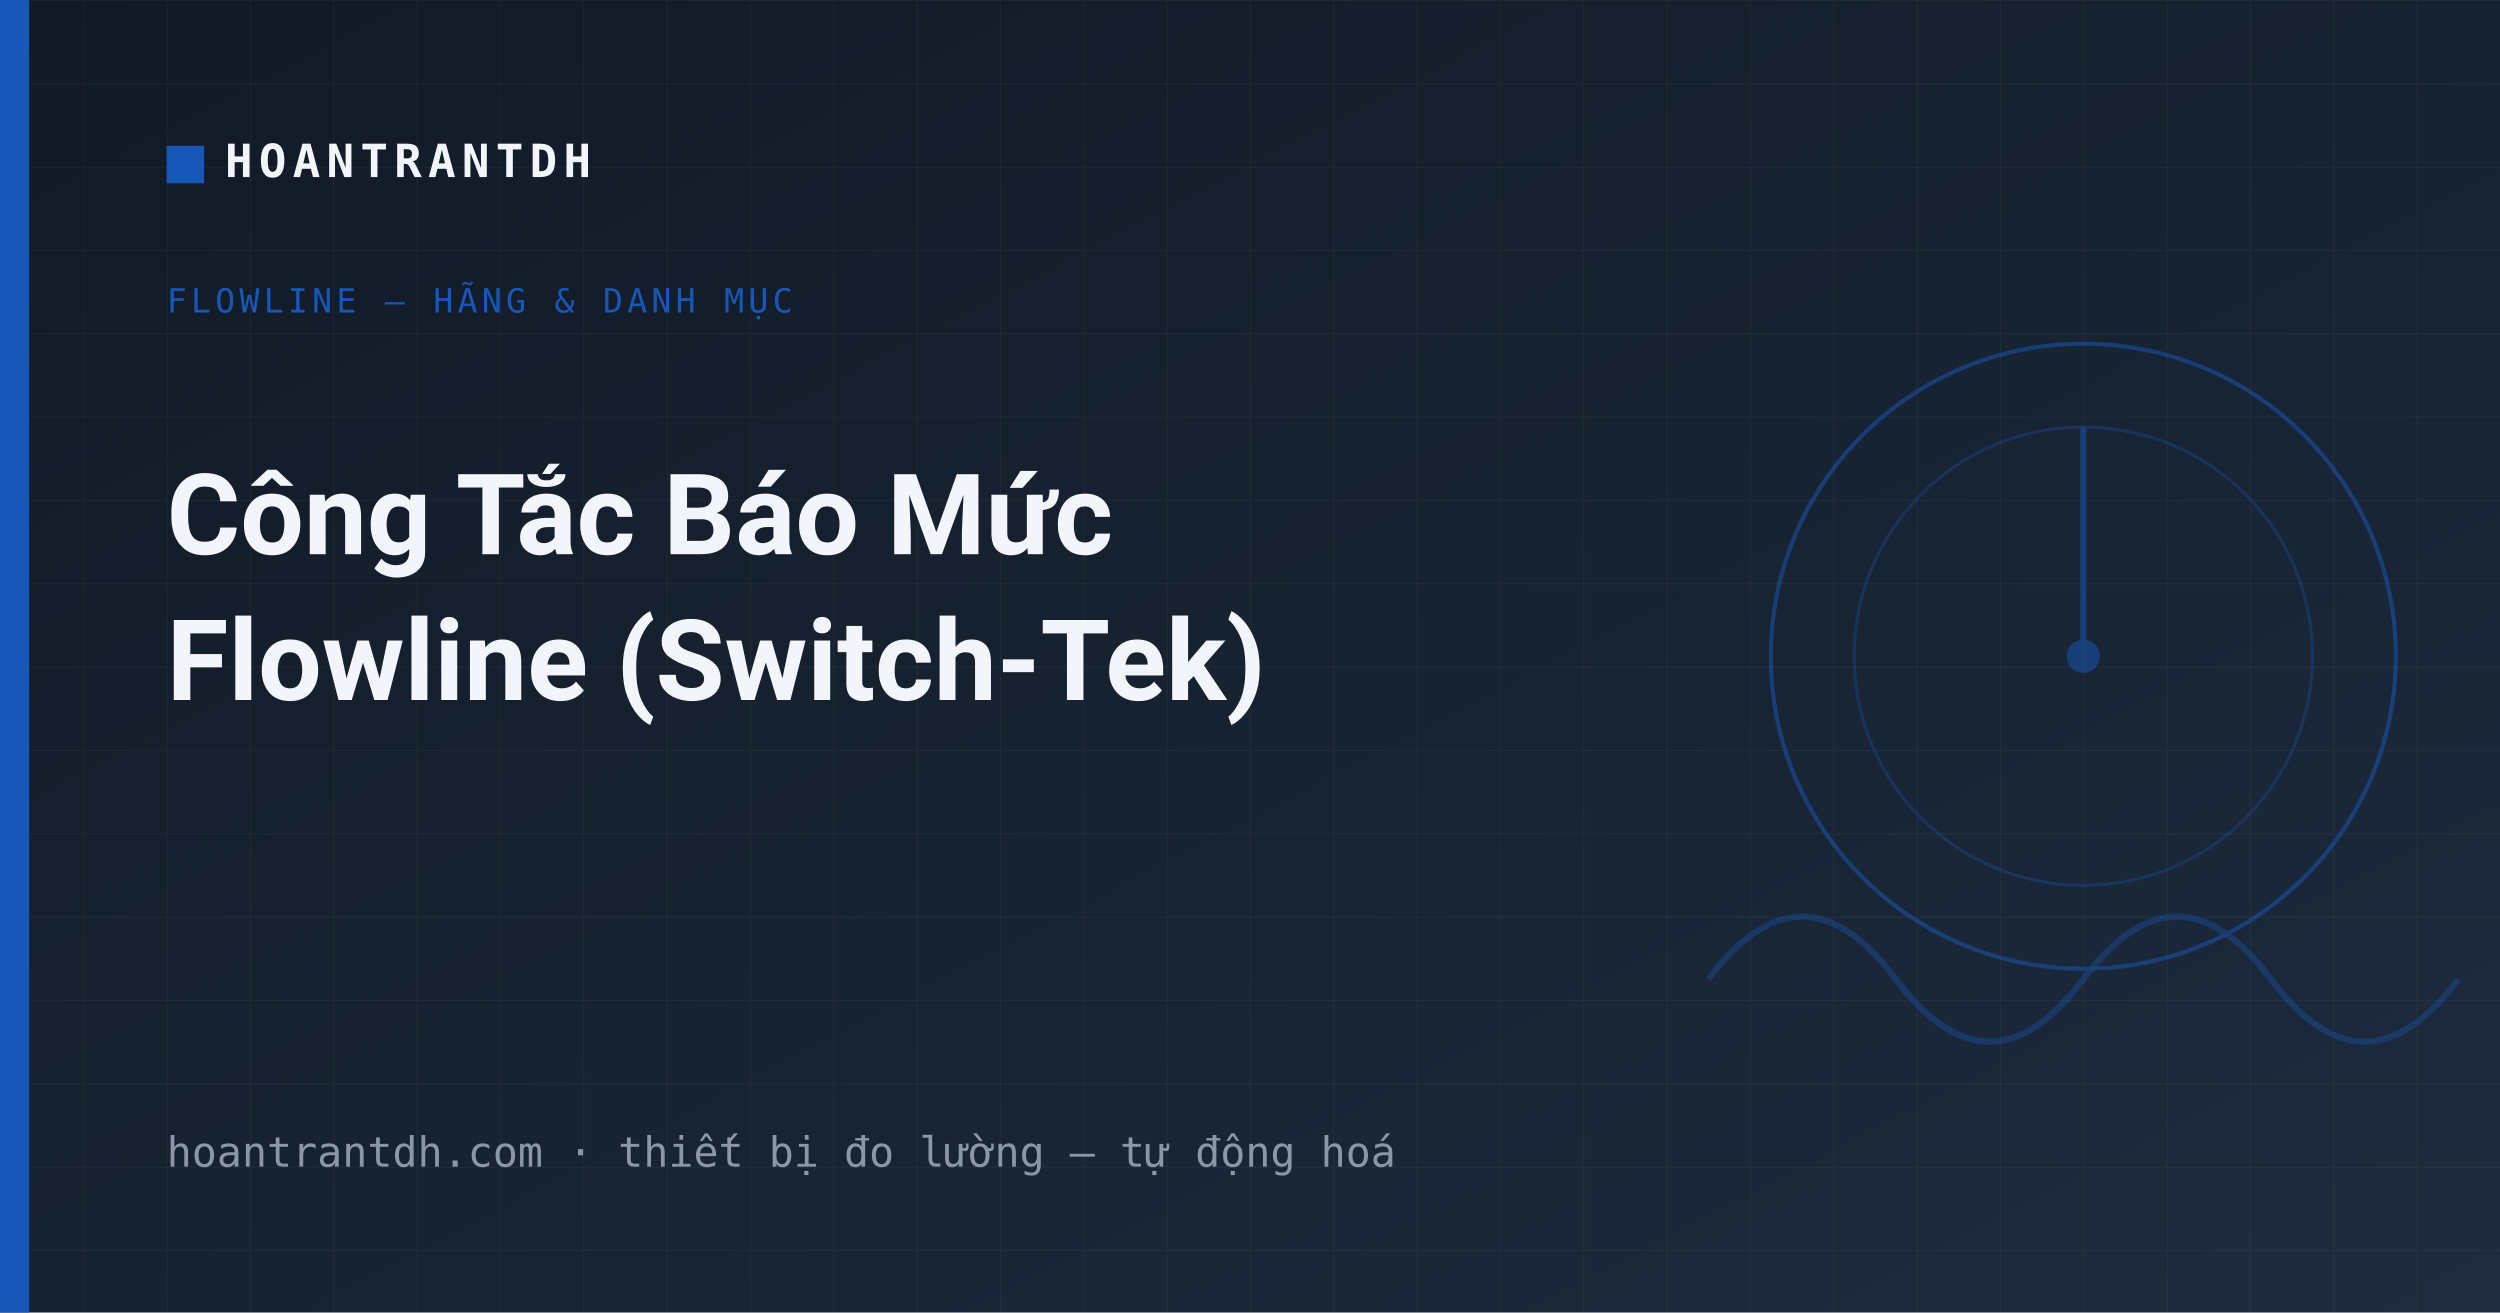
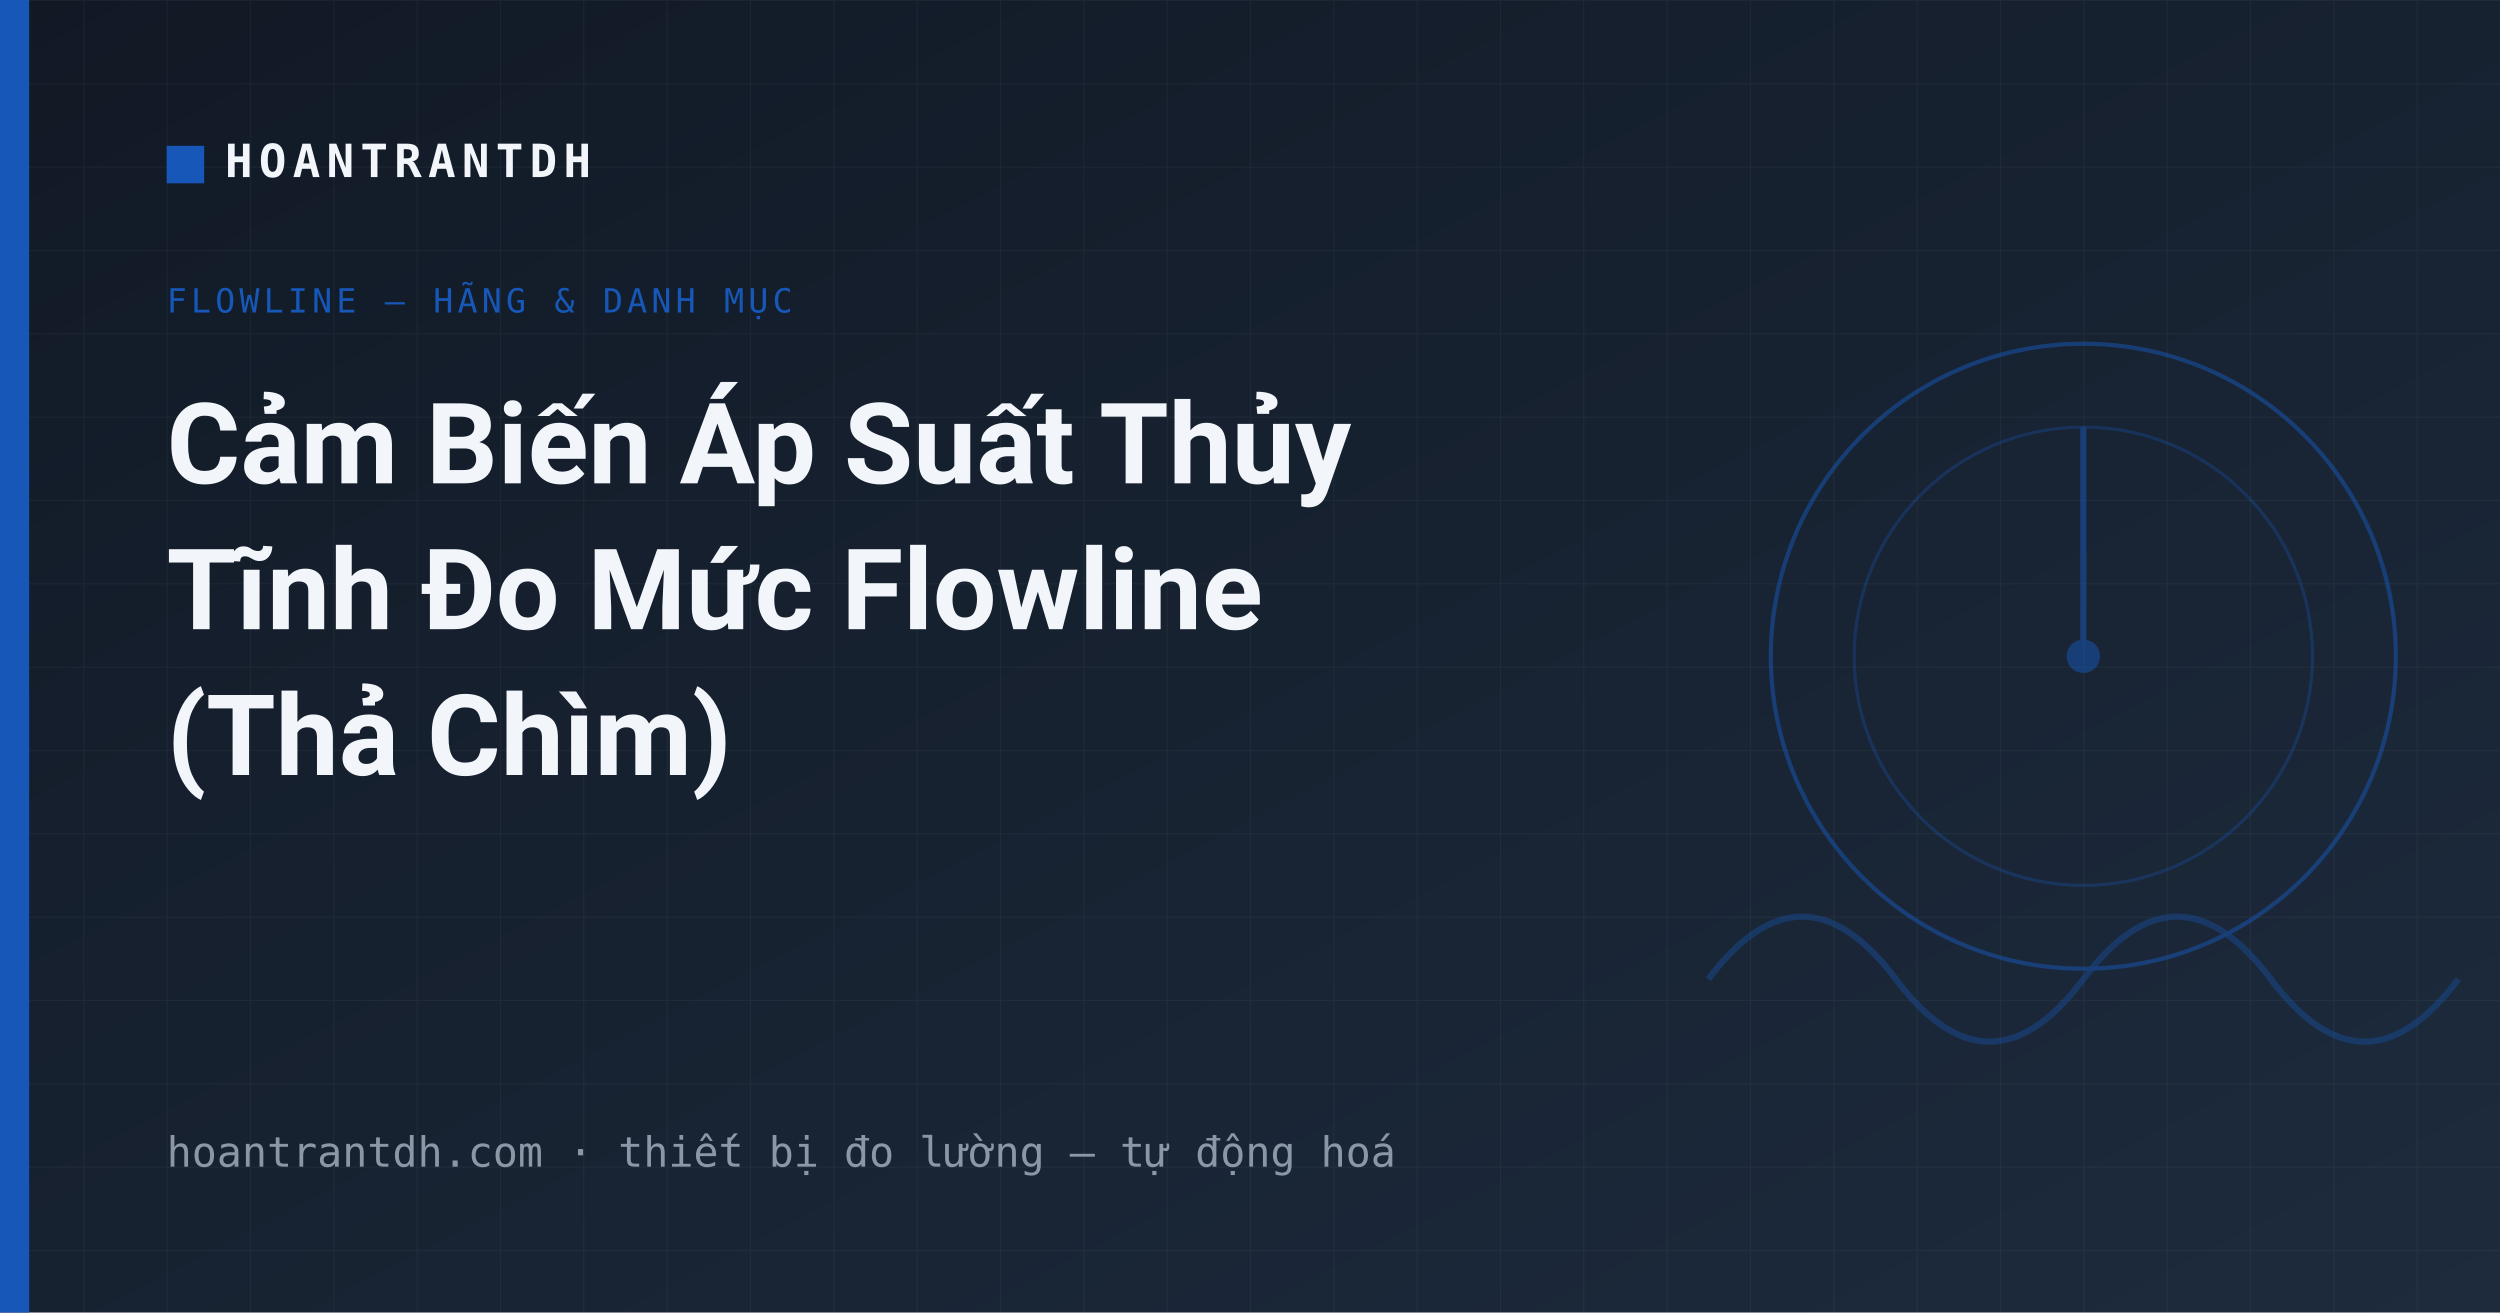
<svg xmlns="http://www.w3.org/2000/svg" width="1200" height="630" viewBox="0 0 1200 630" role="img">
  <defs>
    <linearGradient id="bg" x1="0" y1="0" x2="1" y2="1">
      <stop offset="0" stop-color="#111925" />
      <stop offset="1" stop-color="#1d2b3d" />
    </linearGradient>
    <pattern id="grid" width="40" height="40" patternUnits="userSpaceOnUse">
      <path d="M40 0H0V40" fill="none" stroke="#ffffff" stroke-opacity="0.04" stroke-width="1" />
    </pattern>
  </defs>
  <rect width="1200" height="630" fill="url(#bg)" />
  <rect width="1200" height="630" fill="url(#grid)" />
  <rect x="0" y="0" width="14" height="630" fill="#1657b8" />
  <g opacity="0.5">
    <circle cx="1000" cy="315" r="150" fill="none" stroke="#1657b8" stroke-width="2" />
    <circle cx="1000" cy="315" r="110" fill="none" stroke="#1657b8" stroke-width="1.5" stroke-opacity="0.6" />
    <path d="M1000 315 L1000 205" stroke="#1657b8" stroke-width="3" />
    <circle cx="1000" cy="315" r="8" fill="#1657b8" />
    <path d="M820 470 q45 -60 90 0 t90 0 t90 0 t90 0" fill="none" stroke="#1657b8" stroke-width="3" stroke-opacity="0.7" />
  </g>
  <g font-family="Consolas,Menlo,monospace">
    <rect x="80" y="70" width="18" height="18" fill="#1657b8" />
    <text x="108" y="85" font-size="22" font-weight="700" letter-spacing="3" fill="#f2f5fa">HOANTRANTDH</text>
    <text x="80" y="150" font-size="16" letter-spacing="2" fill="#1657b8">FLOWLINE — HÃNG &amp; DANH MỤC</text>
  </g>
-   <text x="80" y="266" font-family="Segoe UI,Roboto,Arial,sans-serif" font-size="54" font-weight="700" fill="#f2f5fa">Công Tắc Báo Mức</text>
-   <text x="80" y="336" font-family="Segoe UI,Roboto,Arial,sans-serif" font-size="54" font-weight="700" fill="#f2f5fa">Flowline (Switch-Tek)</text>
+   <text x="80" y="232" font-family="Segoe UI,Roboto,Arial,sans-serif" font-size="54" font-weight="700" fill="#f2f5fa">Cảm Biến Áp Suất Thủy</text>
+   <text x="80" y="302" font-family="Segoe UI,Roboto,Arial,sans-serif" font-size="54" font-weight="700" fill="#f2f5fa">Tĩnh Đo Mức Flowline</text>
+   <text x="80" y="372" font-family="Segoe UI,Roboto,Arial,sans-serif" font-size="54" font-weight="700" fill="#f2f5fa">(Thả Chìm)</text>
  <text x="80" y="560" font-family="Consolas,Menlo,monospace" font-size="20" fill="#8b97a6">hoantrantdh.com · thiết bị đo lường – tự động hoá</text>
</svg>
